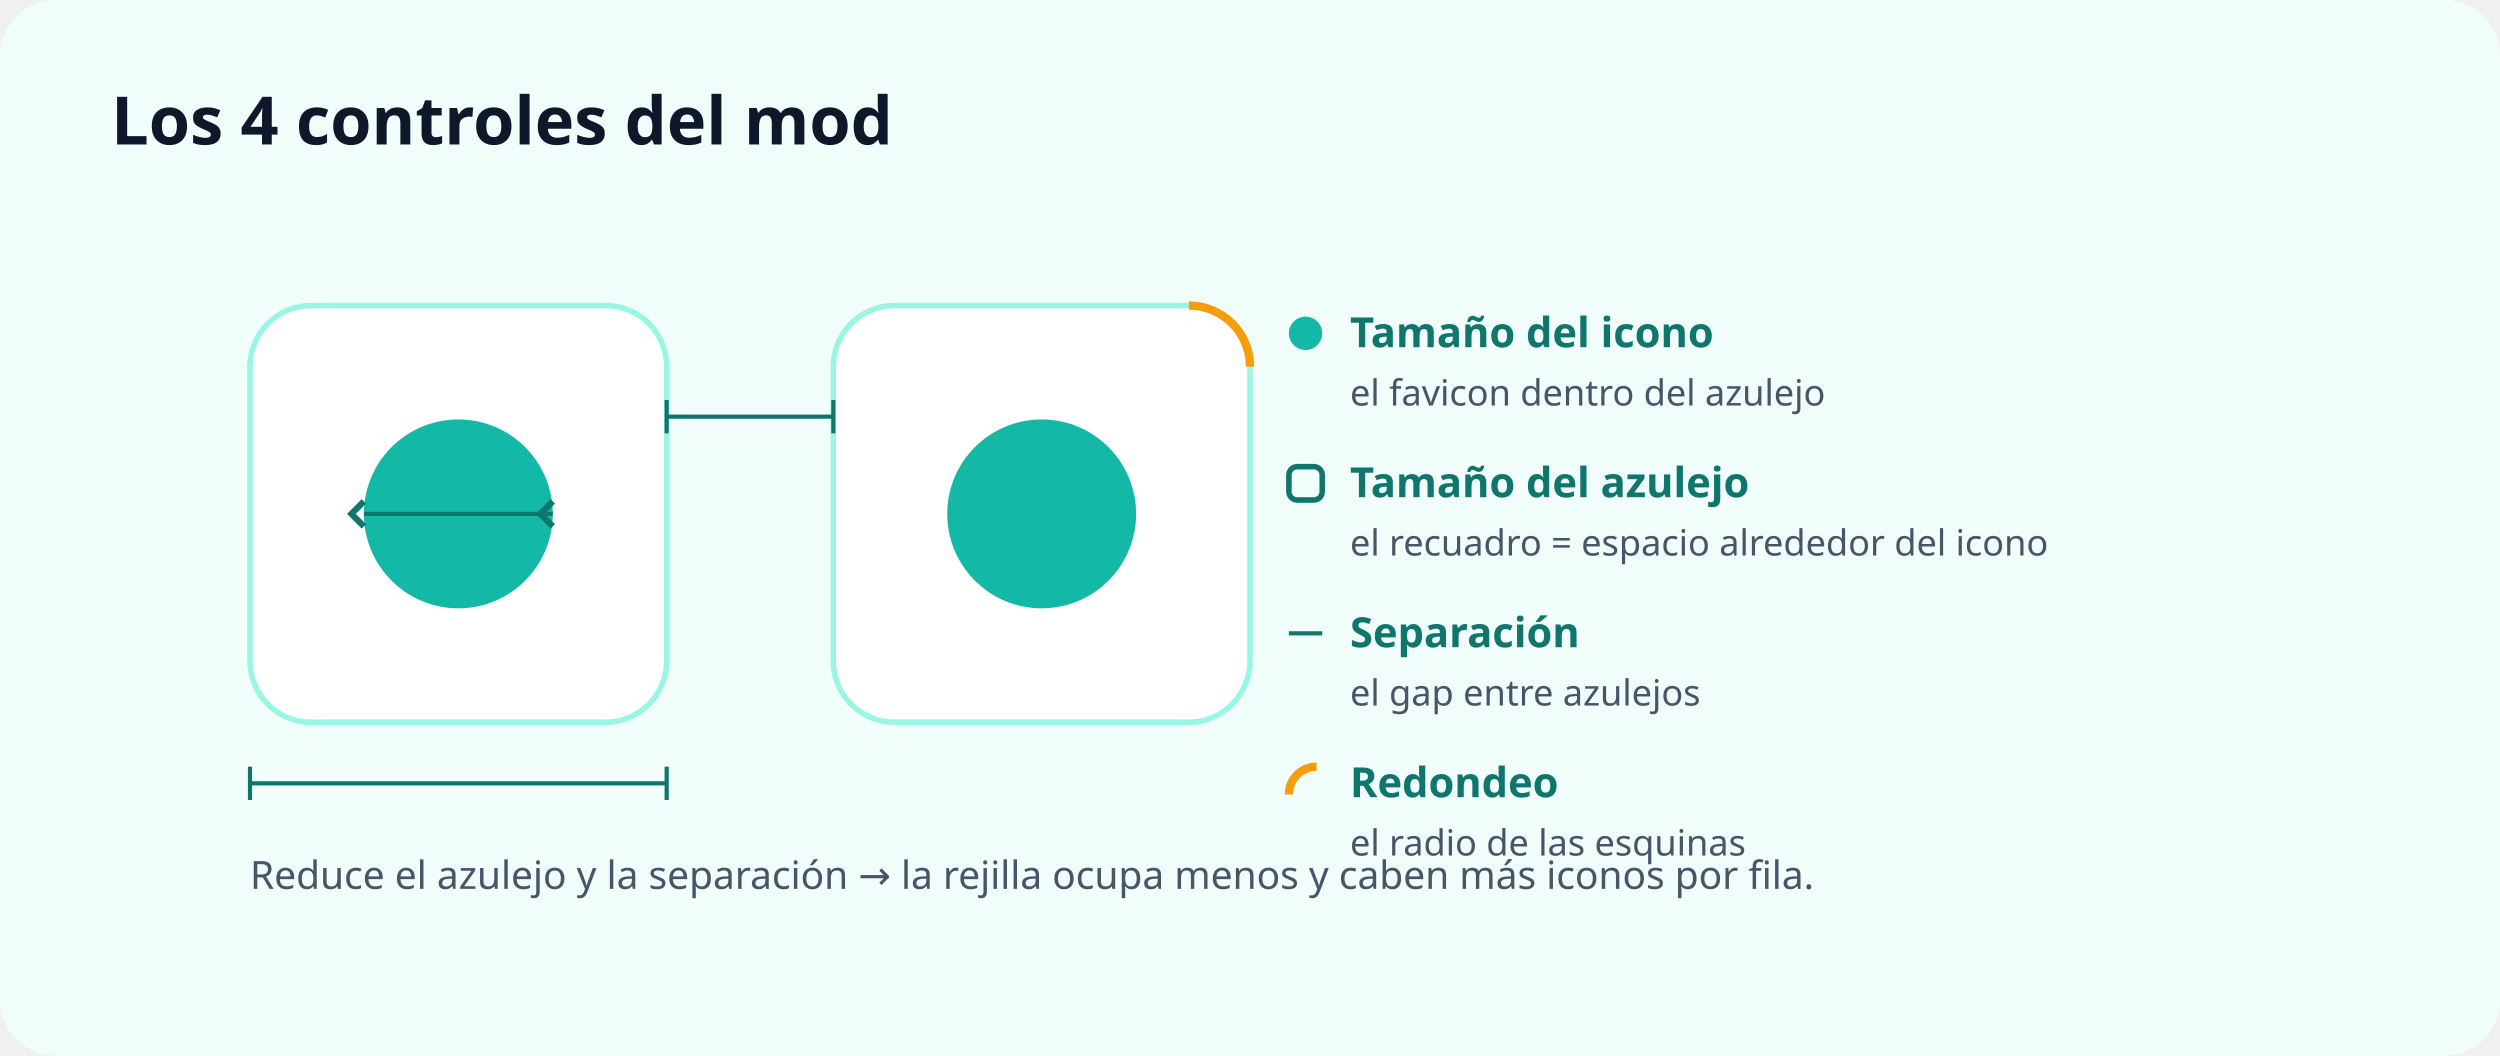
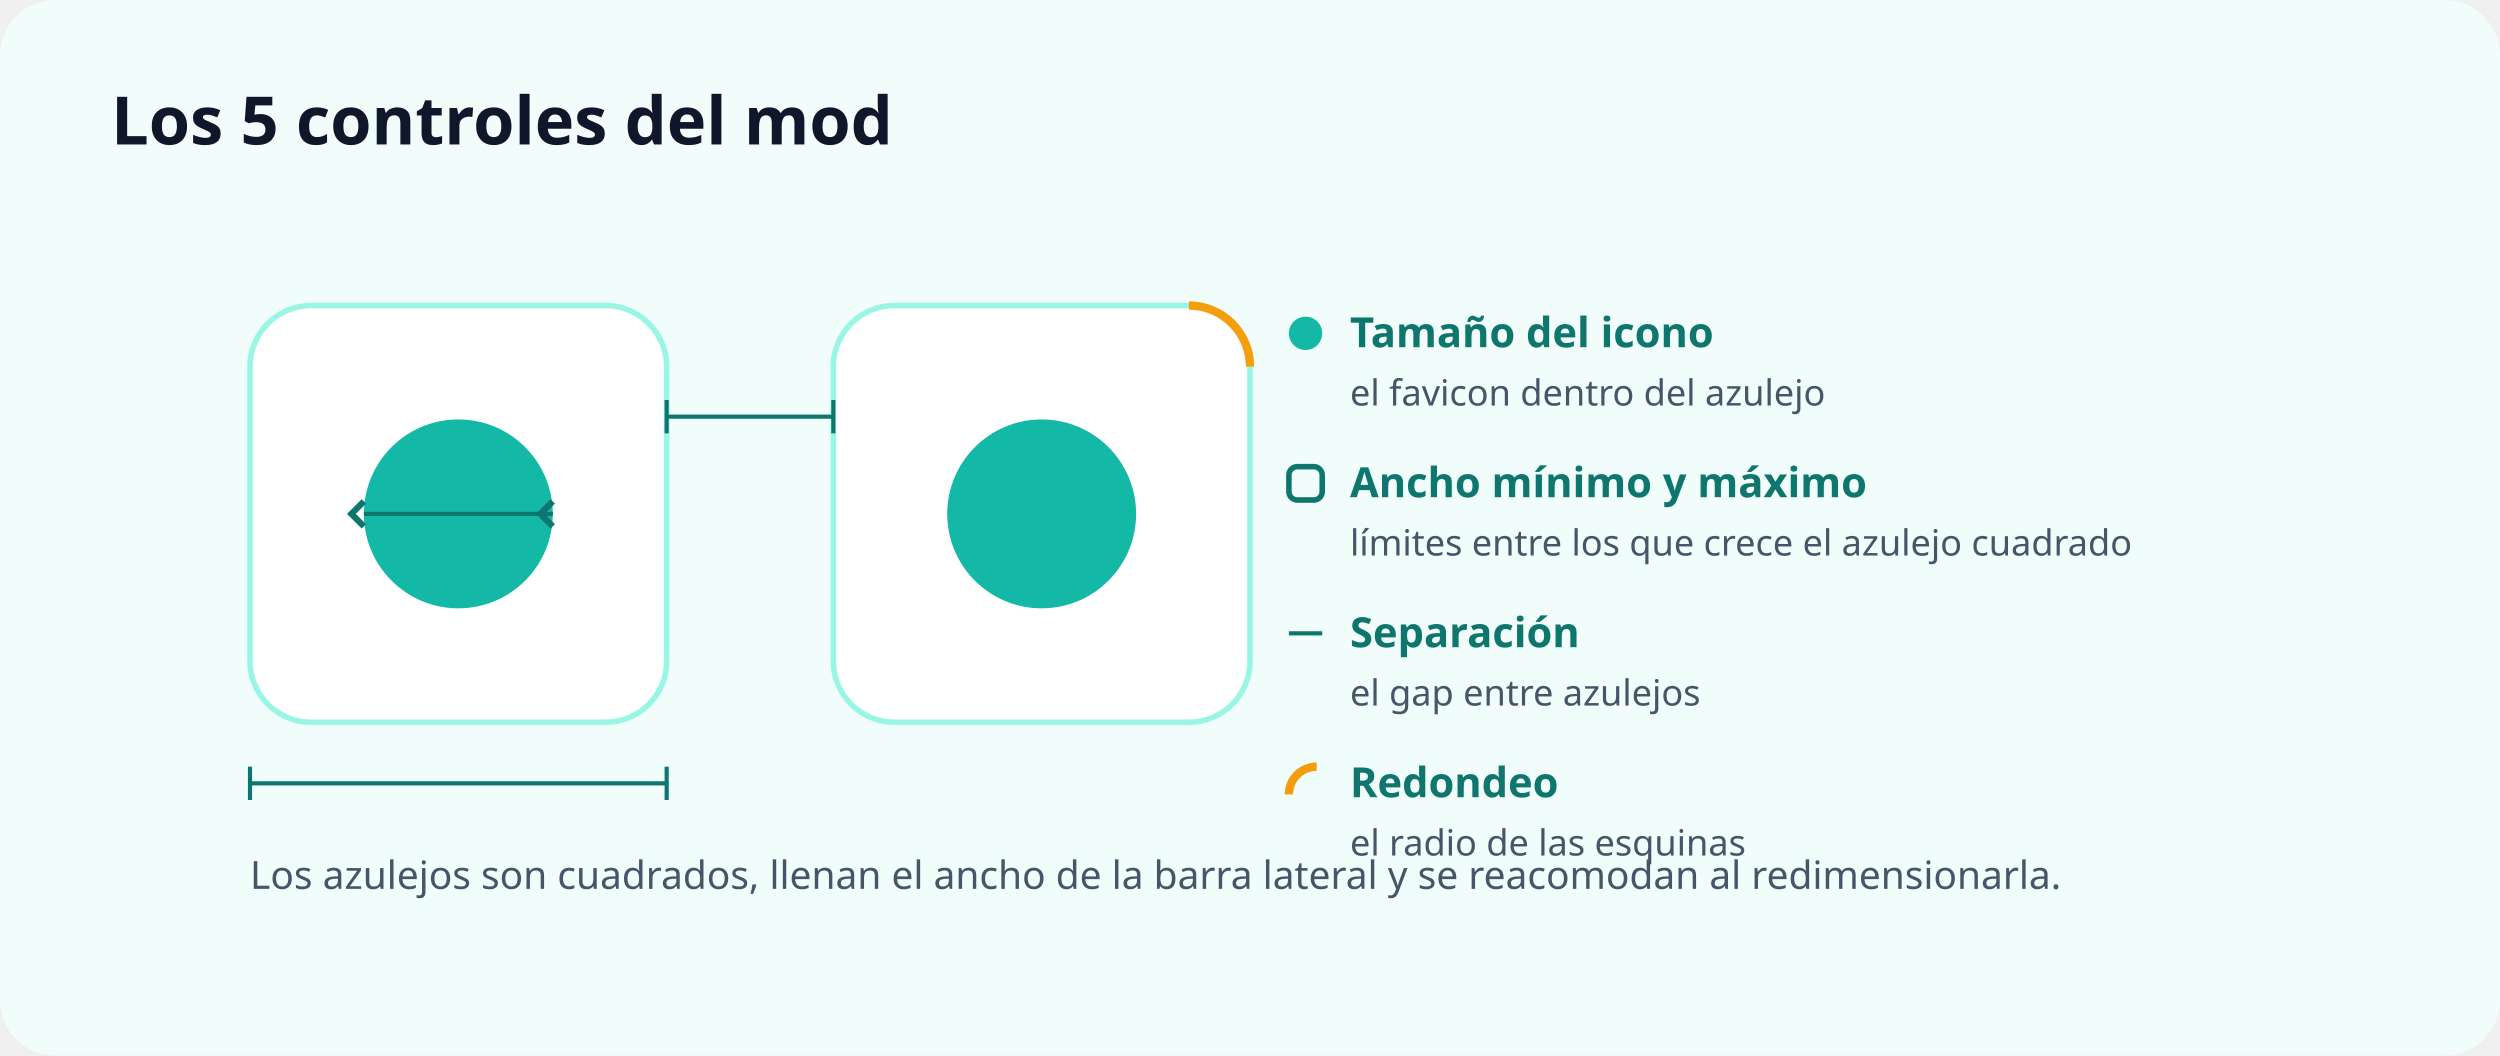
<svg xmlns="http://www.w3.org/2000/svg" viewBox="0 0 900 380" width="900" height="380" role="img" aria-label="Qué ajusta cada control">
  <defs>
    <style>
      .h    { font-family:'Segoe UI',Ubuntu,system-ui,sans-serif; fill:#0F172A; font-weight:700; }
      .lab  { font-family:'Segoe UI',Ubuntu,system-ui,sans-serif; fill:#0F766E; font-weight:600; }
      .desc { font-family:'Segoe UI',Ubuntu,system-ui,sans-serif; fill:#475569; }
      .dim  { stroke:#0F766E; stroke-width:1.5; }
    </style>
  </defs>
  <rect x="0" y="0" width="900" height="380" rx="20" fill="#F0FDFA" />
-   <text class="h" x="40" y="52" font-size="24">Los 4 controles del mod</text>
+   <text class="h" x="40" y="52" font-size="24">Los 5 controles del mod</text>
  <g transform="translate(90,110)">
    <rect x="0" y="0" width="150" height="150" rx="22" fill="#ffffff" stroke="#99F6E4" stroke-width="2" />
    <circle cx="75" cy="75" r="34" fill="#14B8A6" />
    <rect x="210" y="0" width="150" height="150" rx="22" fill="#ffffff" stroke="#99F6E4" stroke-width="2" />
    <circle cx="285" cy="75" r="34" fill="#14B8A6" />
    <line class="dim" x1="41" y1="75" x2="109" y2="75" marker-start="url(#a)" marker-end="url(#a)" />
    <line class="dim" x1="0" y1="172" x2="150" y2="172" />
    <line class="dim" x1="0" y1="166" x2="0" y2="178" />
    <line class="dim" x1="150" y1="166" x2="150" y2="178" />
    <line class="dim" x1="150" y1="40" x2="210" y2="40" />
    <line class="dim" x1="150" y1="34" x2="150" y2="46" />
    <line class="dim" x1="210" y1="34" x2="210" y2="46" />
    <path d="M360 22 A22 22 0 0 0 338 0" fill="none" stroke="#F59E0B" stroke-width="3" />
  </g>
  <g font-size="15">
    <circle cx="470" cy="120" r="6" fill="#14B8A6" />
    <text class="lab" x="486" y="125">Tamaño del icono</text>
    <text class="desc" x="486" y="146" font-size="13">el favicon dentro del azulejo</text>
    <rect x="464" y="168" width="12" height="12" rx="3" fill="none" stroke="#0F766E" stroke-width="2" />
-     <text class="lab" x="486" y="179">Tamaño del azulejo</text>
-     <text class="desc" x="486" y="200" font-size="13">el recuadro = espacio alrededor del icono</text>
+     <text class="lab" x="486" y="179">Ancho mínimo y máximo</text>
+     <text class="desc" x="486" y="200" font-size="13">límites entre los que crece el azulejo cuadrado</text>
    <line x1="464" y1="228" x2="476" y2="228" class="dim" />
    <text class="lab" x="486" y="233">Separación</text>
    <text class="desc" x="486" y="254" font-size="13">el gap entre azulejos</text>
    <path d="M464 286 A10 10 0 0 1 474 276" fill="none" stroke="#F59E0B" stroke-width="3" />
    <text class="lab" x="486" y="287">Redondeo</text>
    <text class="desc" x="486" y="308" font-size="13">el radio de las esquinas</text>
  </g>
-   <text class="desc" x="90" y="320" font-size="14">Reduce el azulejo y la separación → la rejilla ocupa menos y caben más iconos por fila.</text>
+   <text class="desc" x="90" y="320" font-size="14">Los azulejos son cuadrados, llenan el ancho de la barra lateral y se reacomodan al redimensionarla.</text>
  <defs>
    <marker id="a" markerWidth="8" markerHeight="8" refX="4" refY="4" orient="auto">
      <path d="M4 1 L1 4 L4 7" fill="none" stroke="#0F766E" stroke-width="1.5" />
    </marker>
  </defs>
</svg>
